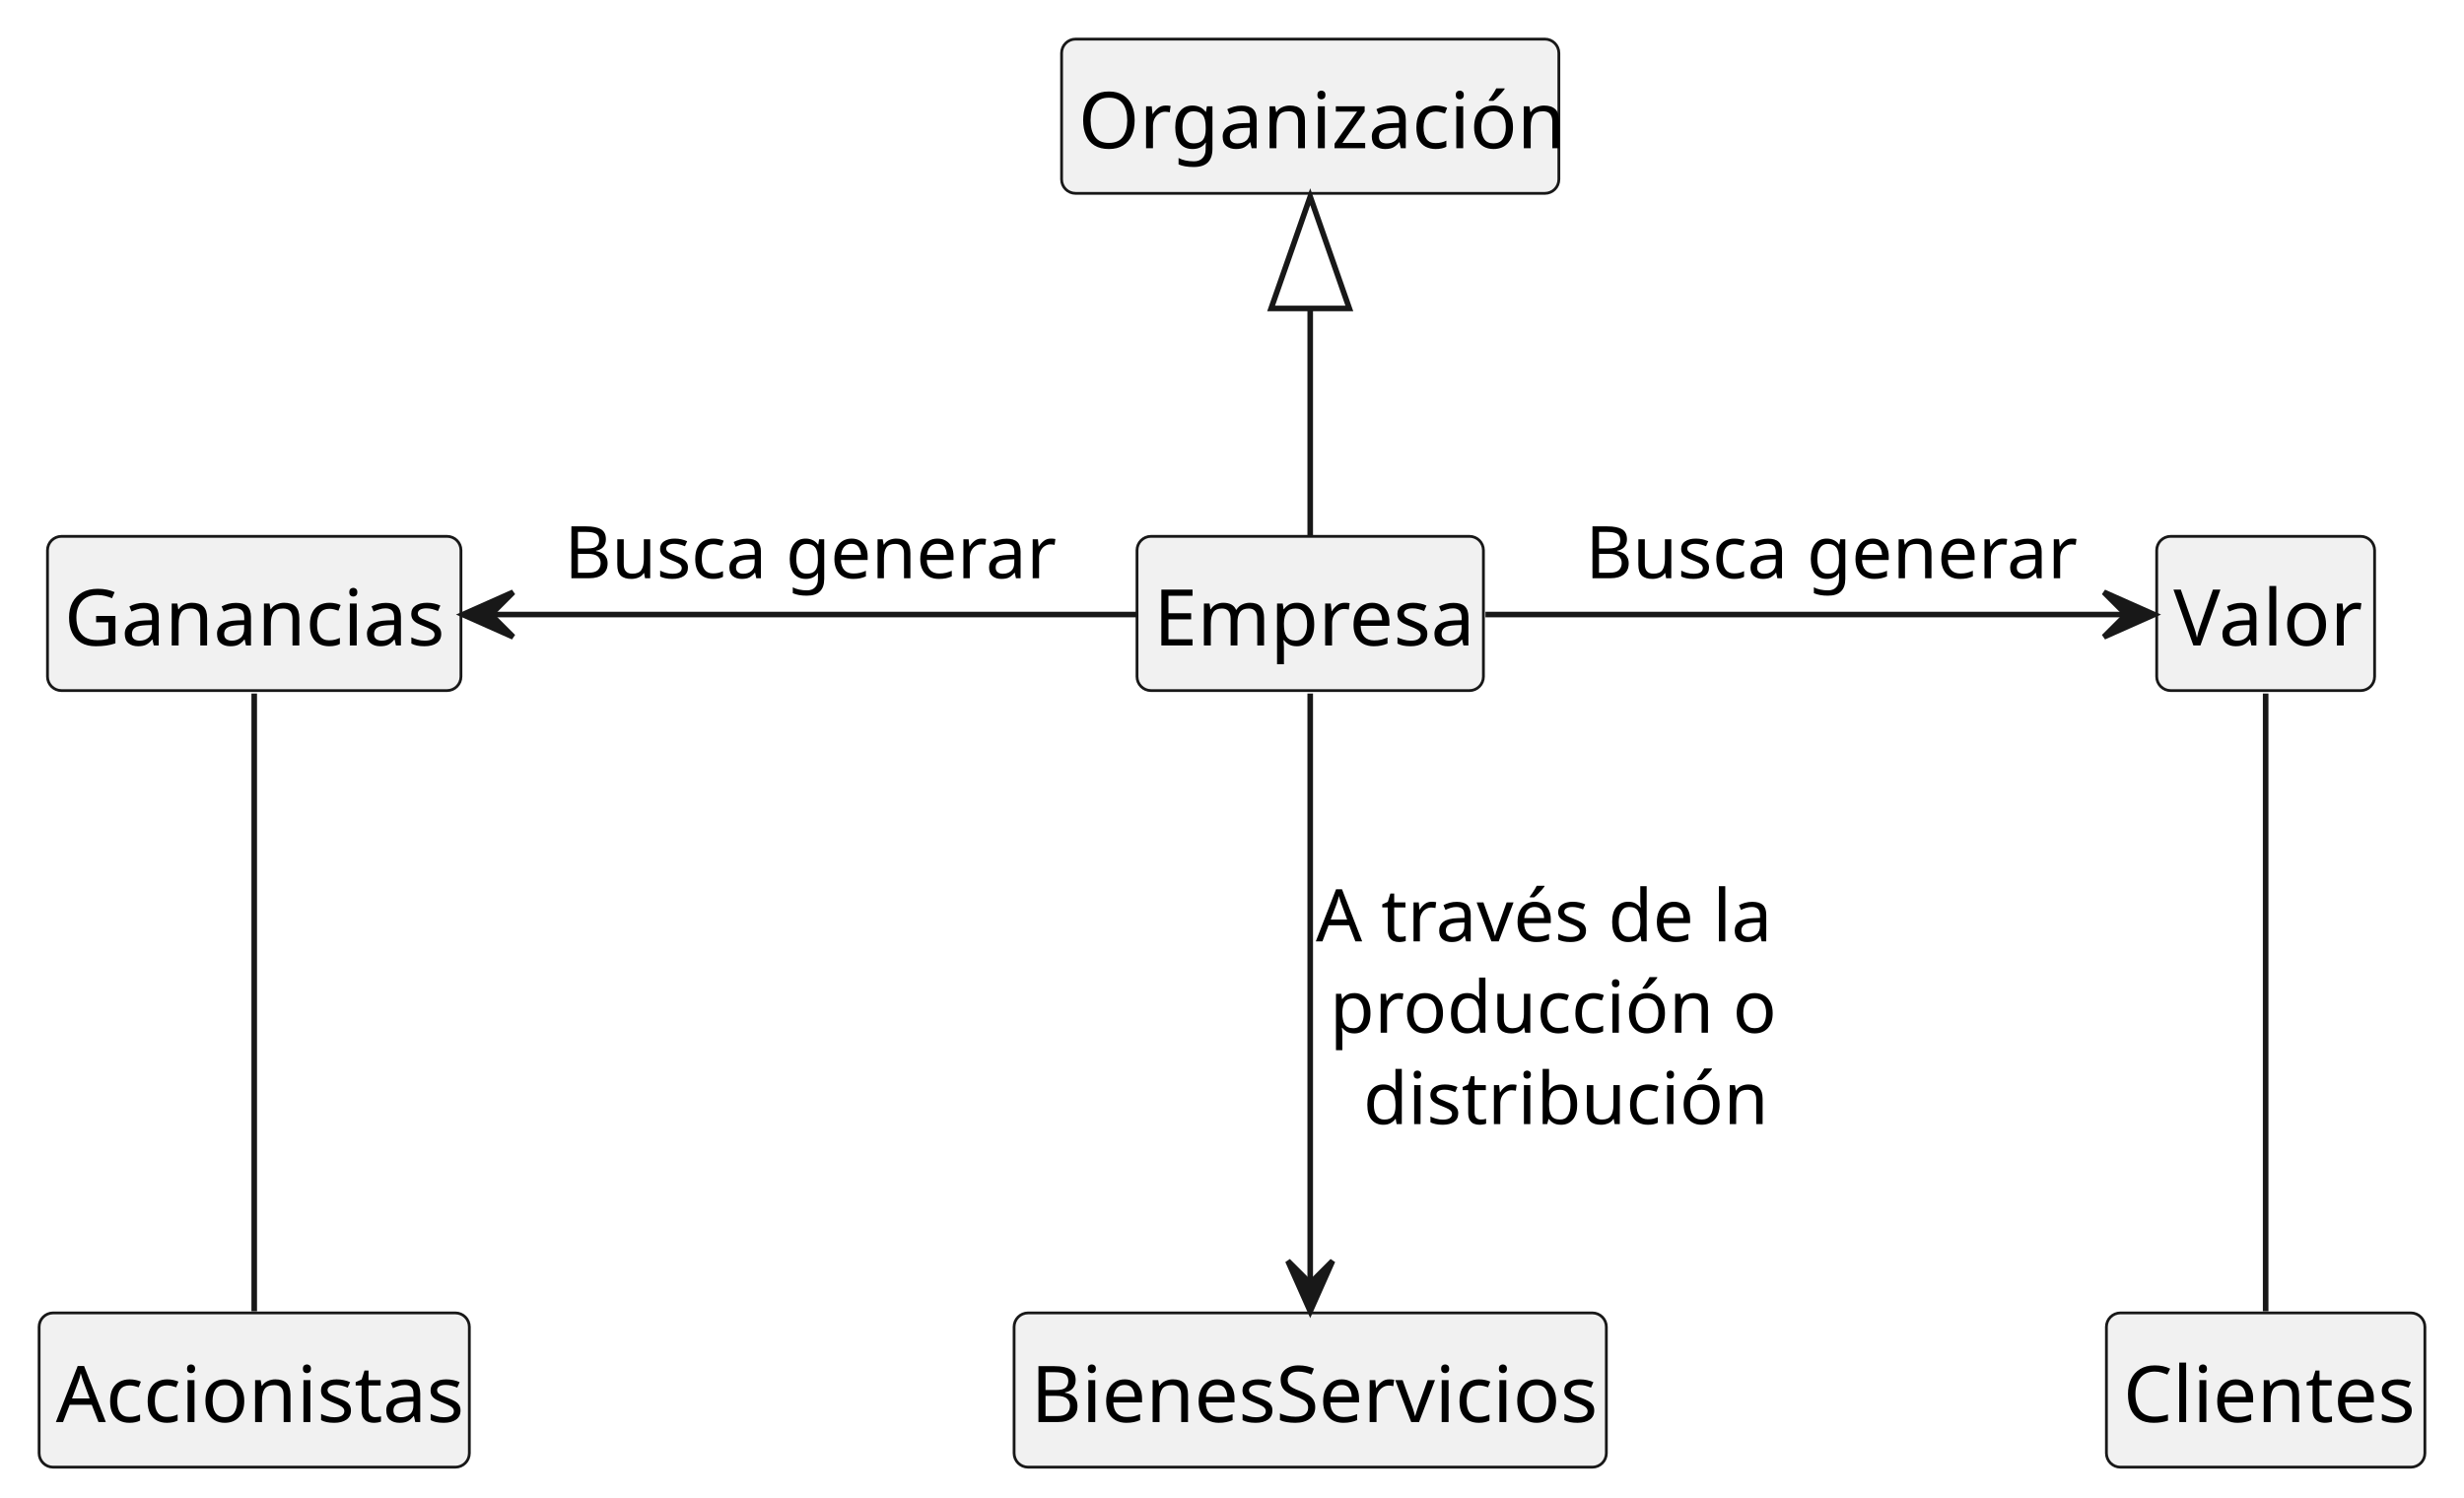
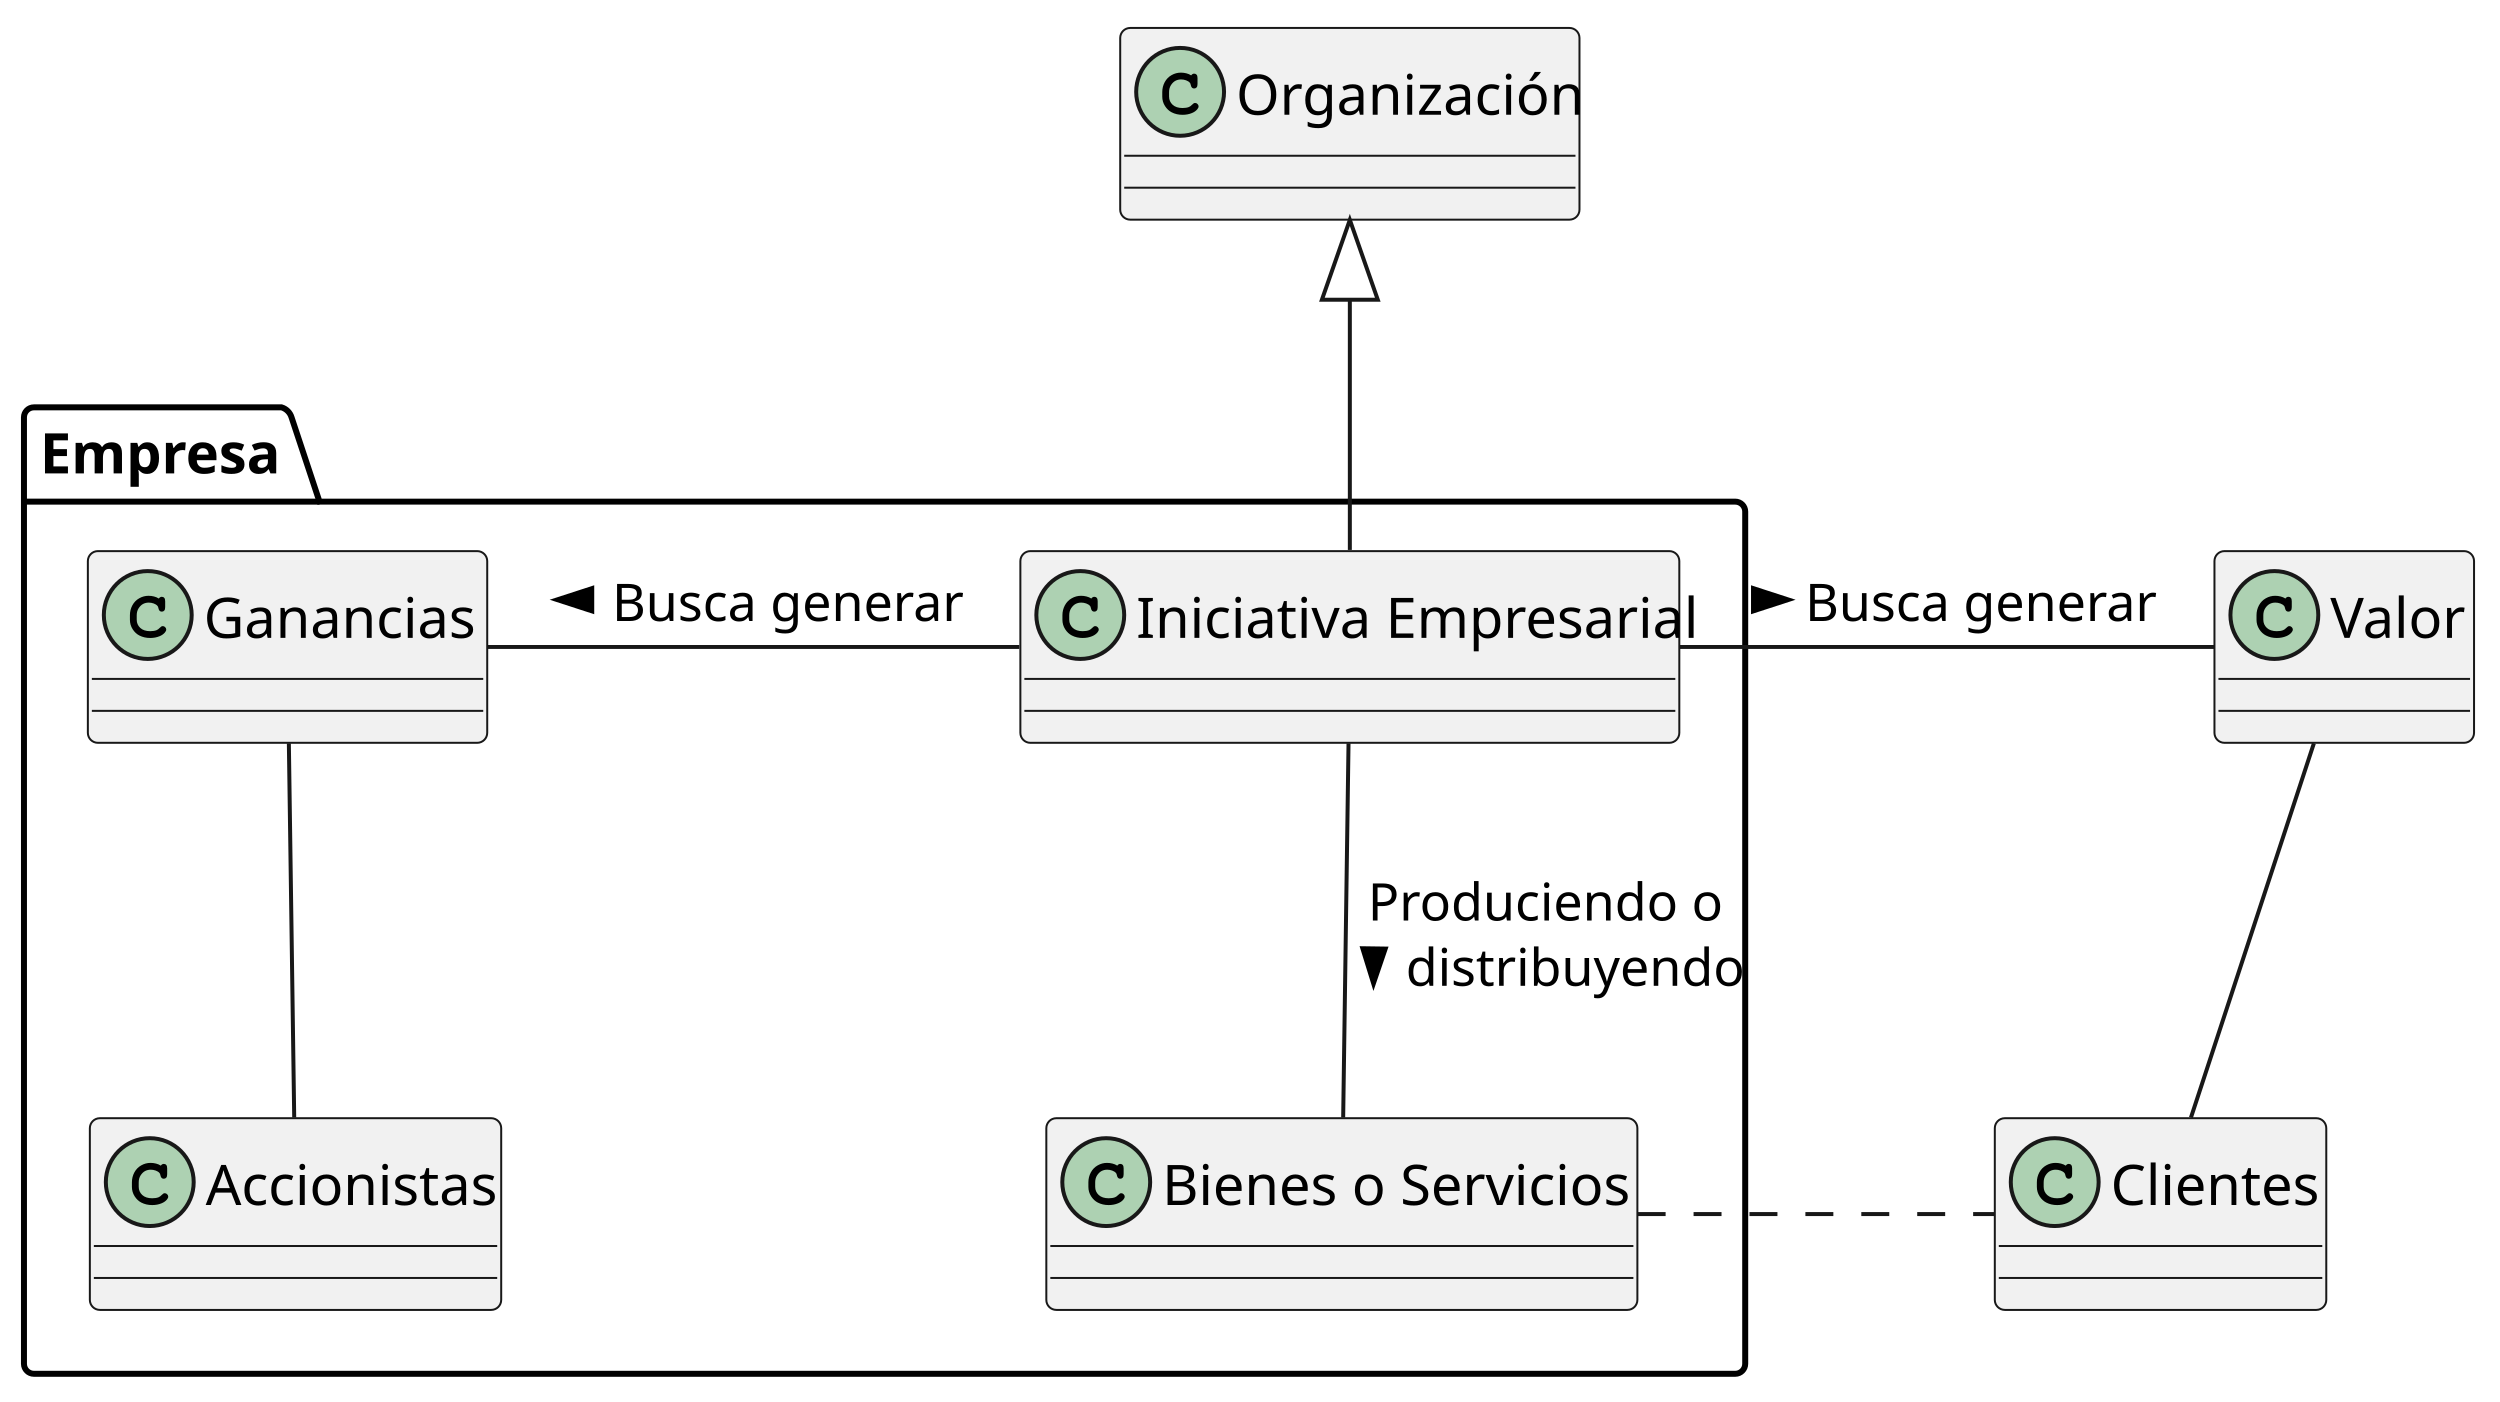
- <svg xmlns="http://www.w3.org/2000/svg" contentStyleType="text/css" height="268px" preserveAspectRatio="none" style="width:441px;height:268px;background:#FFFFFF;" version="1.1" viewBox="0 0 441 268" width="441px" zoomAndPan="magnify">
+ <svg xmlns="http://www.w3.org/2000/svg" contentStyleType="text/css" height="351px" preserveAspectRatio="none" style="width:626px;height:351px;background:#FFFFFF;" version="1.1" viewBox="0 0 626 351" width="626px" zoomAndPan="magnify">
  <defs />
  <g>
-     <g id="elem_Organización">
-       <rect fill="#F1F1F1" height="27.609" id="Organización" rx="2.5" ry="2.5" style="stroke:#181818;stroke-width:0.5;" width="89" x="190" y="7" />
-       <text fill="#000000" font-family="sans-serif" font-size="14" lengthAdjust="spacing" textLength="83" x="193" y="26.533">Organización</text>
+     <g id="cluster_Empresa">
+       <path d="M8.5,102 L70.5,102 A3.75,3.75 0 0 1 73,104.5 L80,125.609 L434.5,125.609 A2.5,2.5 0 0 1 437,128.109 L437,341.5 A2.5,2.5 0 0 1 434.5,344 L8.5,344 A2.5,2.5 0 0 1 6,341.5 L6,104.5 A2.5,2.5 0 0 1 8.5,102 " fill="none" style="stroke:#000000;stroke-width:1.5;" />
+       <line style="stroke:#000000;stroke-width:1.5;" x1="6" x2="80" y1="125.609" y2="125.609" />
+       <text fill="#000000" font-family="sans-serif" font-size="14" font-weight="bold" lengthAdjust="spacing" textLength="61" x="10" y="118.533">Empresa</text>
    </g>
    <g id="elem_Empresa">
-       <rect fill="#F1F1F1" height="27.609" id="Empresa" rx="2.5" ry="2.5" style="stroke:#181818;stroke-width:0.5;" width="62" x="203.5" y="96" />
-       <text fill="#000000" font-family="sans-serif" font-size="14" lengthAdjust="spacing" textLength="56" x="206.5" y="115.533">Empresa</text>
+       <rect codeLine="2" fill="#F1F1F1" height="48" id="Empresa" rx="2.5" ry="2.5" style="stroke:#181818;stroke-width:0.5;" width="165" x="255.5" y="138" />
+       <ellipse cx="270.5" cy="154" fill="#ADD1B2" rx="11" ry="11" style="stroke:#181818;stroke-width:1.0;" />
+       <path d="M273.266,149.875 Q273.422,149.656 273.609,149.547 Q273.797,149.438 274.016,149.438 Q274.391,149.438 274.625,149.703 Q274.859,149.953 274.859,150.562 L274.859,152.016 Q274.859,152.625 274.625,152.891 Q274.391,153.156 274.016,153.156 Q273.672,153.156 273.469,152.953 Q273.266,152.766 273.156,152.25 Q273.109,151.891 272.922,151.703 Q272.594,151.328 271.984,151.109 Q271.375,150.891 270.75,150.891 Q269.984,150.891 269.344,151.219 Q268.719,151.547 268.219,152.297 Q267.734,153.047 267.734,154.078 L267.734,155.172 Q267.734,156.406 268.625,157.234 Q269.516,158.047 271.109,158.047 Q272.047,158.047 272.703,157.797 Q273.094,157.641 273.516,157.203 Q273.781,156.938 273.922,156.859 Q274.078,156.781 274.281,156.781 Q274.609,156.781 274.859,157.047 Q275.125,157.297 275.125,157.641 Q275.125,157.984 274.781,158.391 Q274.281,158.969 273.484,159.297 Q272.406,159.75 271.109,159.75 Q269.594,159.75 268.391,159.125 Q267.406,158.625 266.719,157.562 Q266.031,156.484 266.031,155.203 L266.031,154.047 Q266.031,152.719 266.641,151.578 Q267.266,150.422 268.359,149.812 Q269.453,149.188 270.688,149.188 Q271.422,149.188 272.062,149.359 Q272.719,149.516 273.266,149.875 Z " fill="#000000" />
+       <text fill="#000000" font-family="sans-serif" font-size="14" lengthAdjust="spacing" textLength="133" x="284.5" y="159.728">Iniciativa Empresarial</text>
+       <line style="stroke:#181818;stroke-width:0.5;" x1="256.5" x2="419.5" y1="170" y2="170" />
+       <line style="stroke:#181818;stroke-width:0.5;" x1="256.5" x2="419.5" y1="178" y2="178" />
    </g>
    <g id="elem_Ganancias">
-       <rect fill="#F1F1F1" height="27.609" id="Ganancias" rx="2.5" ry="2.5" style="stroke:#181818;stroke-width:0.5;" width="74" x="8.5" y="96" />
-       <text fill="#000000" font-family="sans-serif" font-size="14" lengthAdjust="spacing" textLength="68" x="11.5" y="115.533">Ganancias</text>
+       <rect fill="#F1F1F1" height="48" id="Ganancias" rx="2.5" ry="2.5" style="stroke:#181818;stroke-width:0.5;" width="100" x="22" y="138" />
+       <ellipse cx="37" cy="154" fill="#ADD1B2" rx="11" ry="11" style="stroke:#181818;stroke-width:1.0;" />
+       <path d="M39.766,149.875 Q39.922,149.656 40.109,149.547 Q40.297,149.438 40.516,149.438 Q40.891,149.438 41.125,149.703 Q41.359,149.953 41.359,150.562 L41.359,152.016 Q41.359,152.625 41.125,152.891 Q40.891,153.156 40.516,153.156 Q40.172,153.156 39.969,152.953 Q39.766,152.766 39.656,152.25 Q39.609,151.891 39.422,151.703 Q39.094,151.328 38.484,151.109 Q37.875,150.891 37.25,150.891 Q36.484,150.891 35.844,151.219 Q35.219,151.547 34.719,152.297 Q34.234,153.047 34.234,154.078 L34.234,155.172 Q34.234,156.406 35.125,157.234 Q36.016,158.047 37.609,158.047 Q38.547,158.047 39.203,157.797 Q39.594,157.641 40.016,157.203 Q40.281,156.938 40.422,156.859 Q40.578,156.781 40.781,156.781 Q41.109,156.781 41.359,157.047 Q41.625,157.297 41.625,157.641 Q41.625,157.984 41.281,158.391 Q40.781,158.969 39.984,159.297 Q38.906,159.75 37.609,159.75 Q36.094,159.75 34.891,159.125 Q33.906,158.625 33.219,157.562 Q32.531,156.484 32.531,155.203 L32.531,154.047 Q32.531,152.719 33.141,151.578 Q33.766,150.422 34.859,149.812 Q35.953,149.188 37.188,149.188 Q37.922,149.188 38.562,149.359 Q39.219,149.516 39.766,149.875 Z " fill="#000000" />
+       <text fill="#000000" font-family="sans-serif" font-size="14" lengthAdjust="spacing" textLength="68" x="51" y="159.728">Ganancias</text>
+       <line style="stroke:#181818;stroke-width:0.5;" x1="23" x2="121" y1="170" y2="170" />
+       <line style="stroke:#181818;stroke-width:0.5;" x1="23" x2="121" y1="178" y2="178" />
    </g>
    <g id="elem_Accionistas">
-       <rect fill="#F1F1F1" height="27.609" id="Accionistas" rx="2.5" ry="2.5" style="stroke:#181818;stroke-width:0.5;" width="77" x="7" y="235" />
-       <text fill="#000000" font-family="sans-serif" font-size="14" lengthAdjust="spacing" textLength="71" x="10" y="254.533">Accionistas</text>
+       <rect fill="#F1F1F1" height="48" id="Accionistas" rx="2.5" ry="2.5" style="stroke:#181818;stroke-width:0.5;" width="103" x="22.5" y="280" />
+       <ellipse cx="37.5" cy="296" fill="#ADD1B2" rx="11" ry="11" style="stroke:#181818;stroke-width:1.0;" />
+       <path d="M40.266,291.875 Q40.422,291.656 40.609,291.547 Q40.797,291.438 41.016,291.438 Q41.391,291.438 41.625,291.703 Q41.859,291.953 41.859,292.562 L41.859,294.016 Q41.859,294.625 41.625,294.891 Q41.391,295.156 41.016,295.156 Q40.672,295.156 40.469,294.953 Q40.266,294.766 40.156,294.25 Q40.109,293.891 39.922,293.703 Q39.594,293.328 38.984,293.109 Q38.375,292.891 37.75,292.891 Q36.984,292.891 36.344,293.219 Q35.719,293.547 35.219,294.297 Q34.734,295.047 34.734,296.078 L34.734,297.172 Q34.734,298.406 35.625,299.234 Q36.516,300.047 38.109,300.047 Q39.047,300.047 39.703,299.797 Q40.094,299.641 40.516,299.203 Q40.781,298.938 40.922,298.859 Q41.078,298.781 41.281,298.781 Q41.609,298.781 41.859,299.047 Q42.125,299.297 42.125,299.641 Q42.125,299.984 41.781,300.391 Q41.281,300.969 40.484,301.297 Q39.406,301.75 38.109,301.75 Q36.594,301.75 35.391,301.125 Q34.406,300.625 33.719,299.562 Q33.031,298.484 33.031,297.203 L33.031,296.047 Q33.031,294.719 33.641,293.578 Q34.266,292.422 35.359,291.812 Q36.453,291.188 37.688,291.188 Q38.422,291.188 39.062,291.359 Q39.719,291.516 40.266,291.875 Z " fill="#000000" />
+       <text fill="#000000" font-family="sans-serif" font-size="14" lengthAdjust="spacing" textLength="71" x="51.5" y="301.728">Accionistas</text>
+       <line style="stroke:#181818;stroke-width:0.5;" x1="23.5" x2="124.5" y1="312" y2="312" />
+       <line style="stroke:#181818;stroke-width:0.5;" x1="23.5" x2="124.5" y1="320" y2="320" />
+     </g>
+     <g id="elem_Bienes o Servicios">
+       <rect fill="#F1F1F1" height="48" id="Bienes o Servicios" rx="2.5" ry="2.5" style="stroke:#181818;stroke-width:0.5;" width="148" x="262" y="280" />
+       <ellipse cx="277" cy="296" fill="#ADD1B2" rx="11" ry="11" style="stroke:#181818;stroke-width:1.0;" />
+       <path d="M279.766,291.875 Q279.922,291.656 280.109,291.547 Q280.297,291.438 280.516,291.438 Q280.891,291.438 281.125,291.703 Q281.359,291.953 281.359,292.562 L281.359,294.016 Q281.359,294.625 281.125,294.891 Q280.891,295.156 280.516,295.156 Q280.172,295.156 279.969,294.953 Q279.766,294.766 279.656,294.25 Q279.609,293.891 279.422,293.703 Q279.094,293.328 278.484,293.109 Q277.875,292.891 277.25,292.891 Q276.484,292.891 275.844,293.219 Q275.219,293.547 274.719,294.297 Q274.234,295.047 274.234,296.078 L274.234,297.172 Q274.234,298.406 275.125,299.234 Q276.016,300.047 277.609,300.047 Q278.547,300.047 279.203,299.797 Q279.594,299.641 280.016,299.203 Q280.281,298.938 280.422,298.859 Q280.578,298.781 280.781,298.781 Q281.109,298.781 281.359,299.047 Q281.625,299.297 281.625,299.641 Q281.625,299.984 281.281,300.391 Q280.781,300.969 279.984,301.297 Q278.906,301.75 277.609,301.75 Q276.094,301.75 274.891,301.125 Q273.906,300.625 273.219,299.562 Q272.531,298.484 272.531,297.203 L272.531,296.047 Q272.531,294.719 273.141,293.578 Q273.766,292.422 274.859,291.812 Q275.953,291.188 277.188,291.188 Q277.922,291.188 278.562,291.359 Q279.219,291.516 279.766,291.875 Z " fill="#000000" />
+       <text fill="#000000" font-family="sans-serif" font-size="14" lengthAdjust="spacing" textLength="116" x="291" y="301.728">Bienes o Servicios</text>
+       <line style="stroke:#181818;stroke-width:0.5;" x1="263" x2="409" y1="312" y2="312" />
+       <line style="stroke:#181818;stroke-width:0.5;" x1="263" x2="409" y1="320" y2="320" />
    </g>
    <g id="elem_Valor">
-       <rect fill="#F1F1F1" height="27.609" id="Valor" rx="2.5" ry="2.5" style="stroke:#181818;stroke-width:0.5;" width="39" x="386" y="96" />
-       <text fill="#000000" font-family="sans-serif" font-size="14" lengthAdjust="spacing" textLength="33" x="389" y="115.533">Valor</text>
+       <rect fill="#F1F1F1" height="48" id="Valor" rx="2.5" ry="2.5" style="stroke:#181818;stroke-width:0.5;" width="65" x="554.5" y="138" />
+       <ellipse cx="569.5" cy="154" fill="#ADD1B2" rx="11" ry="11" style="stroke:#181818;stroke-width:1.0;" />
+       <path d="M572.266,149.875 Q572.422,149.656 572.609,149.547 Q572.797,149.438 573.016,149.438 Q573.391,149.438 573.625,149.703 Q573.859,149.953 573.859,150.562 L573.859,152.016 Q573.859,152.625 573.625,152.891 Q573.391,153.156 573.016,153.156 Q572.672,153.156 572.469,152.953 Q572.266,152.766 572.156,152.25 Q572.109,151.891 571.922,151.703 Q571.594,151.328 570.984,151.109 Q570.375,150.891 569.75,150.891 Q568.984,150.891 568.344,151.219 Q567.719,151.547 567.219,152.297 Q566.734,153.047 566.734,154.078 L566.734,155.172 Q566.734,156.406 567.625,157.234 Q568.516,158.047 570.109,158.047 Q571.047,158.047 571.703,157.797 Q572.094,157.641 572.516,157.203 Q572.781,156.938 572.922,156.859 Q573.078,156.781 573.281,156.781 Q573.609,156.781 573.859,157.047 Q574.125,157.297 574.125,157.641 Q574.125,157.984 573.781,158.391 Q573.281,158.969 572.484,159.297 Q571.406,159.75 570.109,159.75 Q568.594,159.75 567.391,159.125 Q566.406,158.625 565.719,157.562 Q565.031,156.484 565.031,155.203 L565.031,154.047 Q565.031,152.719 565.641,151.578 Q566.266,150.422 567.359,149.812 Q568.453,149.188 569.688,149.188 Q570.422,149.188 571.062,149.359 Q571.719,149.516 572.266,149.875 Z " fill="#000000" />
+       <text fill="#000000" font-family="sans-serif" font-size="14" lengthAdjust="spacing" textLength="33" x="583.5" y="159.728">Valor</text>
+       <line style="stroke:#181818;stroke-width:0.5;" x1="555.5" x2="618.5" y1="170" y2="170" />
+       <line style="stroke:#181818;stroke-width:0.5;" x1="555.5" x2="618.5" y1="178" y2="178" />
+     </g>
+     <g id="elem_Organización">
+       <rect fill="#F1F1F1" height="48" id="Organización" rx="2.5" ry="2.5" style="stroke:#181818;stroke-width:0.5;" width="115" x="280.5" y="7" />
+       <ellipse cx="295.5" cy="23" fill="#ADD1B2" rx="11" ry="11" style="stroke:#181818;stroke-width:1.0;" />
+       <path d="M298.266,18.875 Q298.422,18.656 298.609,18.547 Q298.797,18.438 299.016,18.438 Q299.391,18.438 299.625,18.703 Q299.859,18.953 299.859,19.562 L299.859,21.016 Q299.859,21.625 299.625,21.891 Q299.391,22.156 299.016,22.156 Q298.672,22.156 298.469,21.953 Q298.266,21.766 298.156,21.25 Q298.109,20.891 297.922,20.703 Q297.594,20.328 296.984,20.109 Q296.375,19.891 295.75,19.891 Q294.984,19.891 294.344,20.219 Q293.719,20.547 293.219,21.297 Q292.734,22.047 292.734,23.078 L292.734,24.172 Q292.734,25.406 293.625,26.234 Q294.516,27.047 296.109,27.047 Q297.047,27.047 297.703,26.797 Q298.094,26.641 298.516,26.203 Q298.781,25.938 298.922,25.859 Q299.078,25.781 299.281,25.781 Q299.609,25.781 299.859,26.047 Q300.125,26.297 300.125,26.641 Q300.125,26.984 299.781,27.391 Q299.281,27.969 298.484,28.297 Q297.406,28.75 296.109,28.75 Q294.594,28.75 293.391,28.125 Q292.406,27.625 291.719,26.562 Q291.031,25.484 291.031,24.203 L291.031,23.047 Q291.031,21.719 291.641,20.578 Q292.266,19.422 293.359,18.812 Q294.453,18.188 295.688,18.188 Q296.422,18.188 297.062,18.359 Q297.719,18.516 298.266,18.875 Z " fill="#000000" />
+       <text fill="#000000" font-family="sans-serif" font-size="14" lengthAdjust="spacing" textLength="83" x="309.5" y="28.729">Organización</text>
+       <line style="stroke:#181818;stroke-width:0.5;" x1="281.5" x2="394.5" y1="39" y2="39" />
+       <line style="stroke:#181818;stroke-width:0.5;" x1="281.5" x2="394.5" y1="47" y2="47" />
    </g>
    <g id="elem_Clientes">
-       <rect fill="#F1F1F1" height="27.609" id="Clientes" rx="2.5" ry="2.5" style="stroke:#181818;stroke-width:0.5;" width="57" x="377" y="235" />
-       <text fill="#000000" font-family="sans-serif" font-size="14" lengthAdjust="spacing" textLength="51" x="380" y="254.533">Clientes</text>
+       <rect fill="#F1F1F1" height="48" id="Clientes" rx="2.5" ry="2.5" style="stroke:#181818;stroke-width:0.5;" width="83" x="499.5" y="280" />
+       <ellipse cx="514.5" cy="296" fill="#ADD1B2" rx="11" ry="11" style="stroke:#181818;stroke-width:1.0;" />
+       <path d="M517.266,291.875 Q517.422,291.656 517.609,291.547 Q517.797,291.438 518.016,291.438 Q518.391,291.438 518.625,291.703 Q518.859,291.953 518.859,292.562 L518.859,294.016 Q518.859,294.625 518.625,294.891 Q518.391,295.156 518.016,295.156 Q517.672,295.156 517.469,294.953 Q517.266,294.766 517.156,294.25 Q517.109,293.891 516.922,293.703 Q516.594,293.328 515.984,293.109 Q515.375,292.891 514.75,292.891 Q513.984,292.891 513.344,293.219 Q512.719,293.547 512.219,294.297 Q511.734,295.047 511.734,296.078 L511.734,297.172 Q511.734,298.406 512.625,299.234 Q513.516,300.047 515.109,300.047 Q516.047,300.047 516.703,299.797 Q517.094,299.641 517.516,299.203 Q517.781,298.938 517.922,298.859 Q518.078,298.781 518.281,298.781 Q518.609,298.781 518.859,299.047 Q519.125,299.297 519.125,299.641 Q519.125,299.984 518.781,300.391 Q518.281,300.969 517.484,301.297 Q516.406,301.75 515.109,301.75 Q513.594,301.75 512.391,301.125 Q511.406,300.625 510.719,299.562 Q510.031,298.484 510.031,297.203 L510.031,296.047 Q510.031,294.719 510.641,293.578 Q511.266,292.422 512.359,291.812 Q513.453,291.188 514.688,291.188 Q515.422,291.188 516.062,291.359 Q516.719,291.516 517.266,291.875 Z " fill="#000000" />
+       <text fill="#000000" font-family="sans-serif" font-size="14" lengthAdjust="spacing" textLength="51" x="528.5" y="301.728">Clientes</text>
+       <line style="stroke:#181818;stroke-width:0.5;" x1="500.5" x2="581.5" y1="312" y2="312" />
+       <line style="stroke:#181818;stroke-width:0.5;" x1="500.5" x2="581.5" y1="320" y2="320" />
    </g>
-     <g id="elem_BienesServicios">
-       <rect fill="#F1F1F1" height="27.609" id="BienesServicios" rx="2.5" ry="2.5" style="stroke:#181818;stroke-width:0.5;" width="106" x="181.5" y="235" />
-       <text fill="#000000" font-family="sans-serif" font-size="14" lengthAdjust="spacing" textLength="100" x="184.5" y="254.533">BienesServicios</text>
+     <g id="link_Ganancias_Empresa">
+       <path codeLine="3" d="M122.03,162 C159.51,162 211.61,162 255.25,162 " fill="none" id="Ganancias-Empresa" style="stroke:#181818;stroke-width:1.0;" />
+       <polygon fill="#000000" points="139.25,150.176,148.295,153.115,148.295,147.237,139.25,150.176" style="stroke:#000000;stroke-width:1.0;" />
+       <text fill="#000000" font-family="sans-serif" font-size="13" lengthAdjust="spacing" textLength="84" x="153.25" y="155.495">Busca generar</text>
+     </g>
+     <g id="link_Ganancias_Accionistas">
+       <path codeLine="4" d="M72.33,186.12 C72.7,212.06 73.3,253.89 73.67,279.85 " fill="none" id="Ganancias-Accionistas" style="stroke:#181818;stroke-width:1.0;" />
+     </g>
+     <g id="link_Empresa_Bienes o Servicios">
+       <path codeLine="7" d="M337.67,186.12 C337.3,212.06 336.7,253.89 336.33,279.85 " fill="none" id="Empresa-Bienes o Servicios" style="stroke:#181818;stroke-width:1.0;" />
+       <text fill="#000000" font-family="sans-serif" font-size="13" lengthAdjust="spacing" textLength="83" x="342.5" y="230.495">Produciendo o</text>
+       <polygon fill="#000000" points="343.928,246.527,346.997,237.525,341.119,237.441,343.928,246.527" style="stroke:#000000;stroke-width:1.0;" />
+       <text fill="#000000" font-family="sans-serif" font-size="13" lengthAdjust="spacing" textLength="77" x="352" y="246.847">distribuyendo</text>
+     </g>
+     <g id="link_Empresa_Valor">
+       <path codeLine="10" d="M420.57,162 C466.29,162 520.56,162 554.4,162 " fill="none" id="Empresa-Valor" style="stroke:#181818;stroke-width:1.0;" />
+       <polygon fill="#000000" points="448,150.176,438.955,147.237,438.955,153.115,448,150.176" style="stroke:#000000;stroke-width:1.0;" />
+       <text fill="#000000" font-family="sans-serif" font-size="13" lengthAdjust="spacing" textLength="84" x="452" y="155.495">Busca generar</text>
    </g>
    <g id="link_Organización_Empresa">
-       <path codeLine="1" d="M234.5,55.31 C234.5,69.49 234.5,85.2 234.5,95.95 " fill="none" id="Organización-backto-Empresa" style="stroke:#181818;stroke-width:1.0;" />
-       <polygon fill="none" points="227.5,55.21,234.5,35.21,241.5,55.21,227.5,55.21" style="stroke:#181818;stroke-width:1.0;" />
+       <path codeLine="11" d="M338,75.18 C338,96.07 338,120.32 338,137.7 " fill="none" id="Organización-backto-Empresa" style="stroke:#181818;stroke-width:1.0;" />
+       <polygon fill="none" points="331,75.06,338,55.06,345,75.06,331,75.06" style="stroke:#181818;stroke-width:1.0;" />
    </g>
-     <g id="link_Ganancias_Empresa">
-       <path codeLine="2" d="M87.91,110 C122.99,110 171.99,110 203.49,110 " fill="none" id="Ganancias-backto-Empresa" style="stroke:#181818;stroke-width:1.0;" />
-       <polygon fill="#181818" points="82.84,110,91.84,114,87.84,110,91.84,106,82.84,110" style="stroke:#181818;stroke-width:1.0;" />
-       <text fill="#000000" font-family="sans-serif" font-size="13" lengthAdjust="spacing" textLength="84" x="101" y="103.495">Busca generar</text>
-     </g>
-     <g id="link_Ganancias_Accionistas">
-       <path codeLine="3" d="M45.5,124.14 C45.5,150.26 45.5,208.45 45.5,234.7 " fill="none" id="Ganancias-Accionistas" style="stroke:#181818;stroke-width:1.0;" />
-     </g>
-     <g id="link_Empresa_Valor">
-       <path codeLine="4" d="M265.86,110 C298.86,110 350.13,110 380.5,110 " fill="none" id="Empresa-to-Valor" style="stroke:#181818;stroke-width:1.0;" />
-       <polygon fill="#181818" points="385.55,110,376.55,106,380.55,110,376.55,114,385.55,110" style="stroke:#181818;stroke-width:1.0;" />
-       <text fill="#000000" font-family="sans-serif" font-size="13" lengthAdjust="spacing" textLength="84" x="283.75" y="103.495">Busca generar</text>
+     <g id="link_Bienes o Servicios_Clientes">
+       <path codeLine="12" d="M410.07,304 C439.82,304 469.57,304 499.32,304 " fill="none" id="Bienes o Servicios-Clientes" style="stroke:#181818;stroke-width:1.0;stroke-dasharray:7.0,7.0;" />
    </g>
    <g id="link_Valor_Clientes">
-       <path codeLine="5" d="M405.5,124.14 C405.5,150.26 405.5,208.45 405.5,234.7 " fill="none" id="Valor-Clientes" style="stroke:#181818;stroke-width:1.0;" />
-     </g>
-     <g id="link_Empresa_BienesServicios">
-       <path codeLine="6" d="M234.5,124.14 C234.5,148.62 234.5,201.3 234.5,229.42 " fill="none" id="Empresa-to-BienesServicios" style="stroke:#181818;stroke-width:1.0;" />
-       <polygon fill="#181818" points="234.5,234.7,238.5,225.7,234.5,229.7,230.5,225.7,234.5,234.7" style="stroke:#181818;stroke-width:1.0;" />
-       <text fill="#000000" font-family="sans-serif" font-size="13" lengthAdjust="spacing" textLength="79" x="235.5" y="168.495">A través de la</text>
-       <text fill="#000000" font-family="sans-serif" font-size="13" lengthAdjust="spacing" textLength="74" x="238" y="184.847">producción o</text>
-       <text fill="#000000" font-family="sans-serif" font-size="13" lengthAdjust="spacing" textLength="66" x="244" y="201.198">distribución</text>
+       <path codeLine="13" d="M579.4,186.12 C570.88,212.06 557.13,253.89 548.61,279.85 " fill="none" id="Valor-Clientes" style="stroke:#181818;stroke-width:1.0;" />
    </g>
  </g>
</svg>
